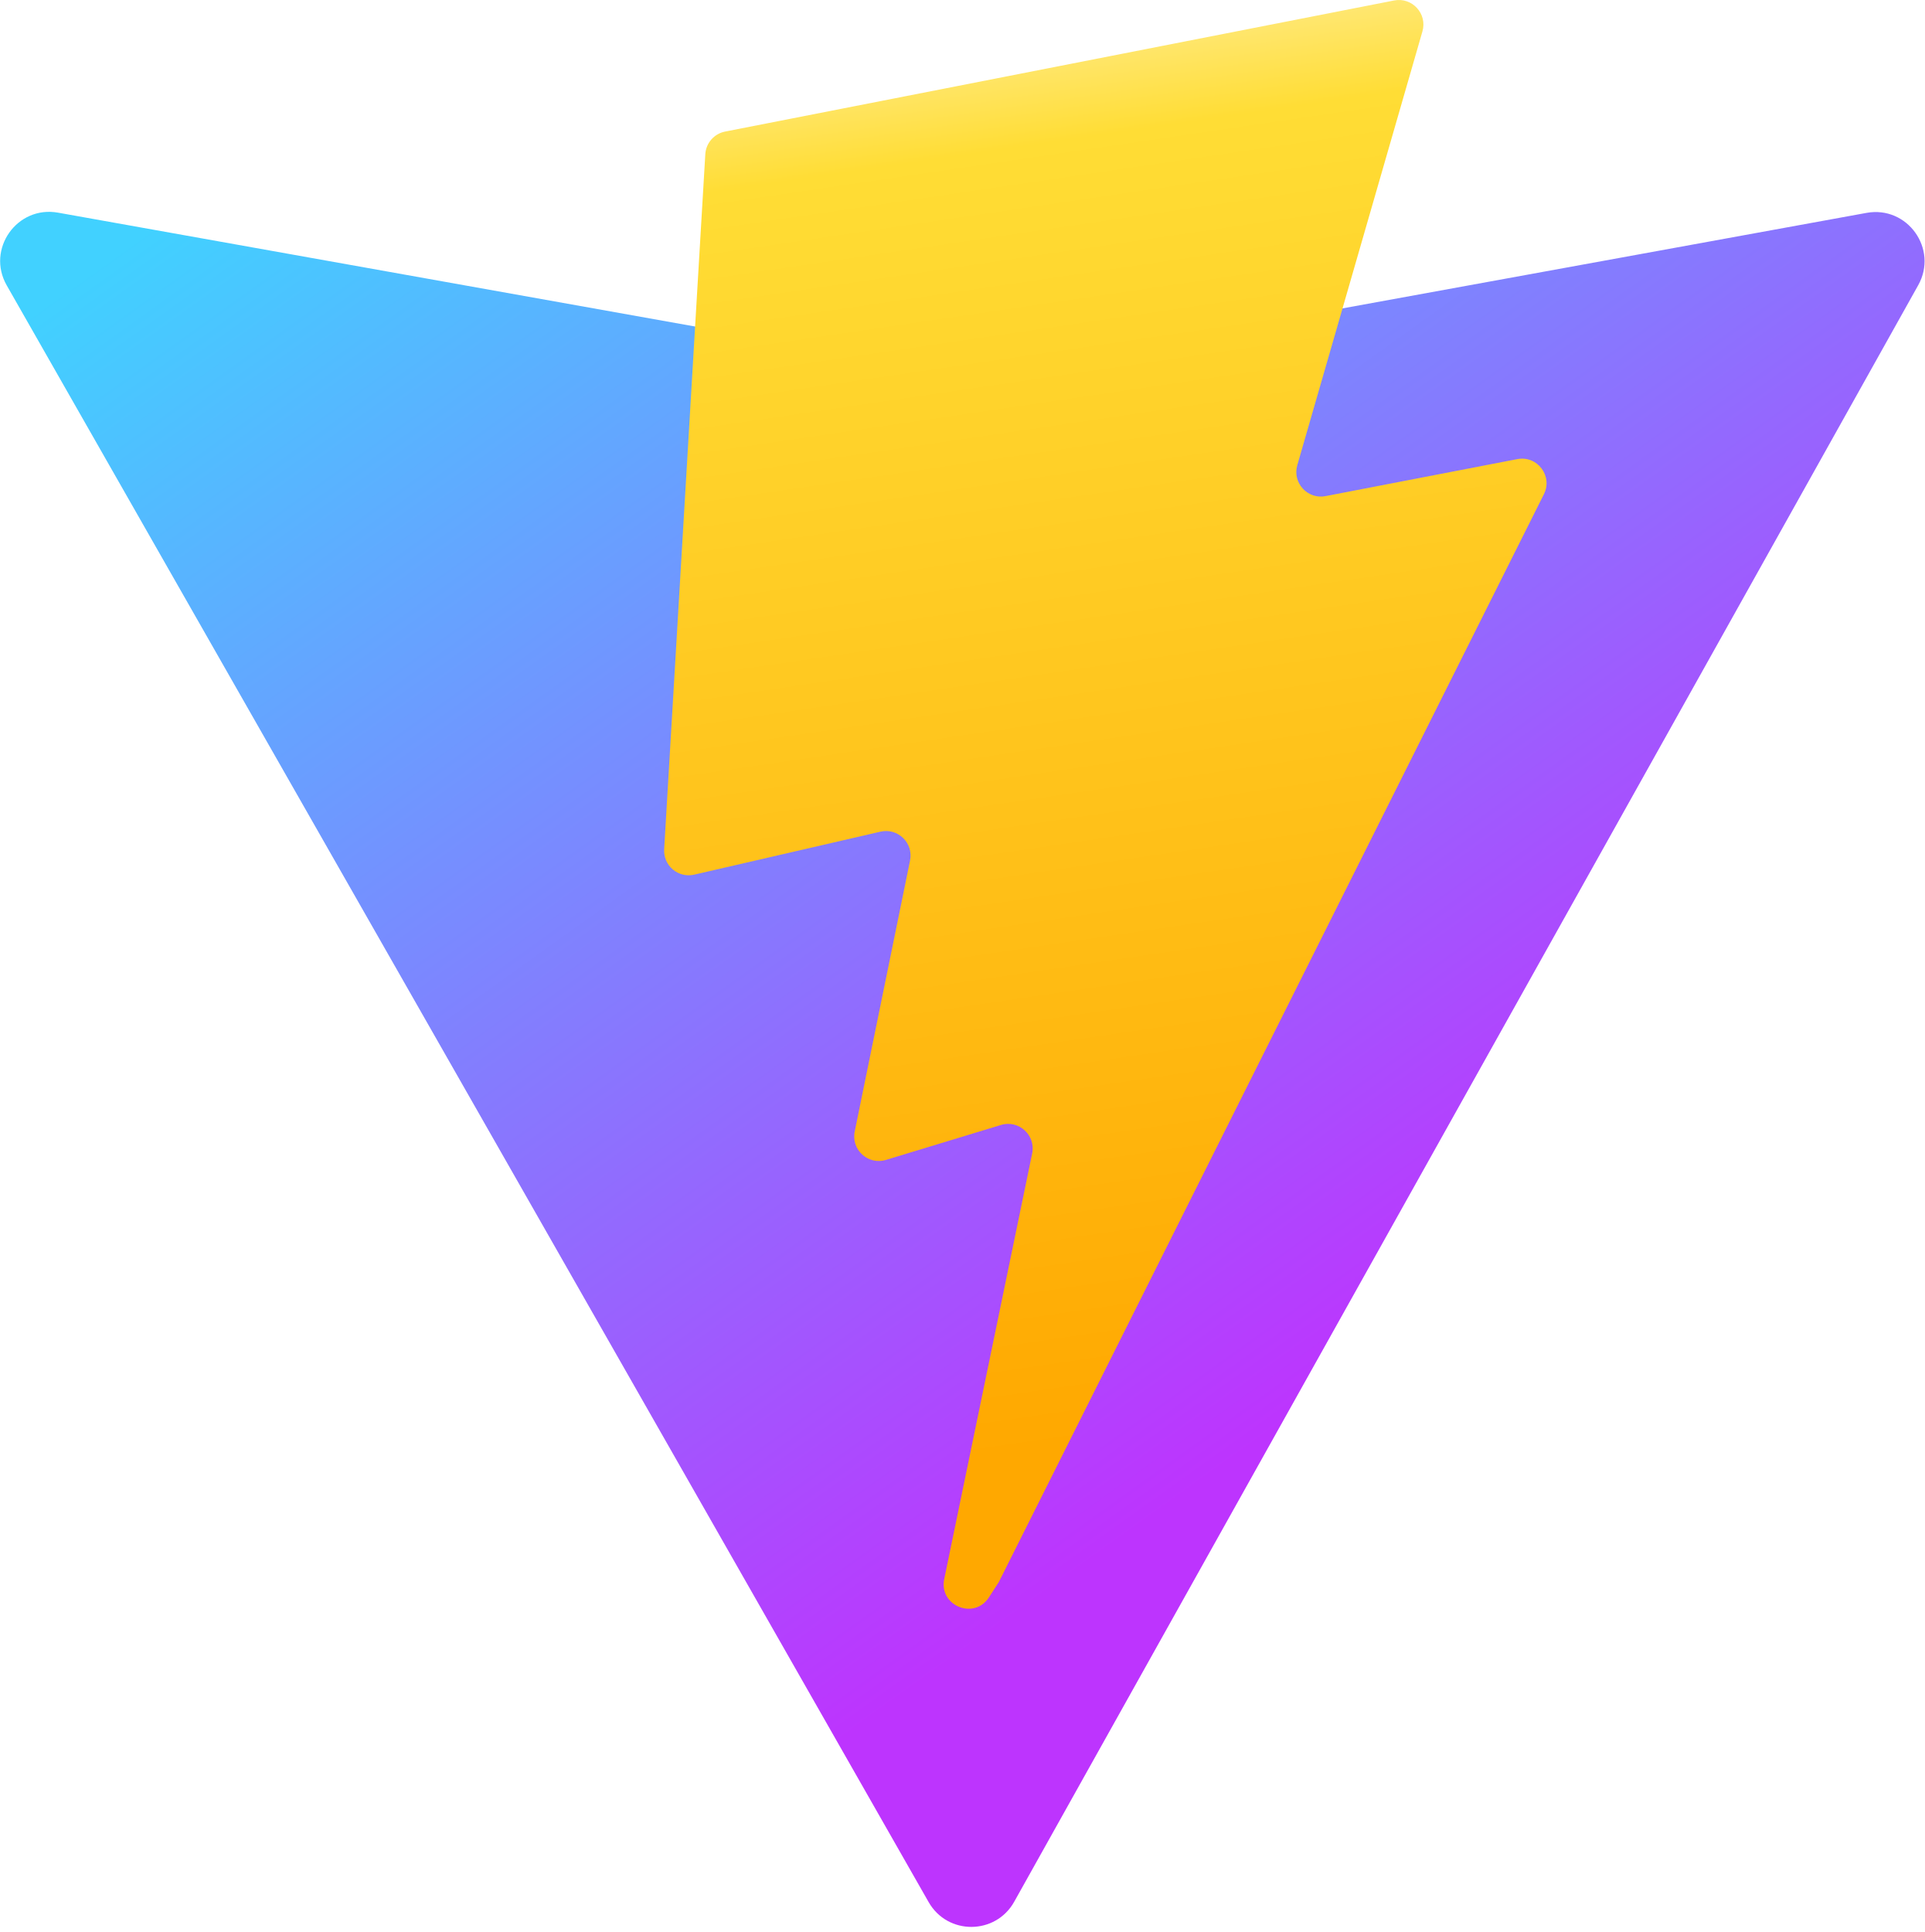
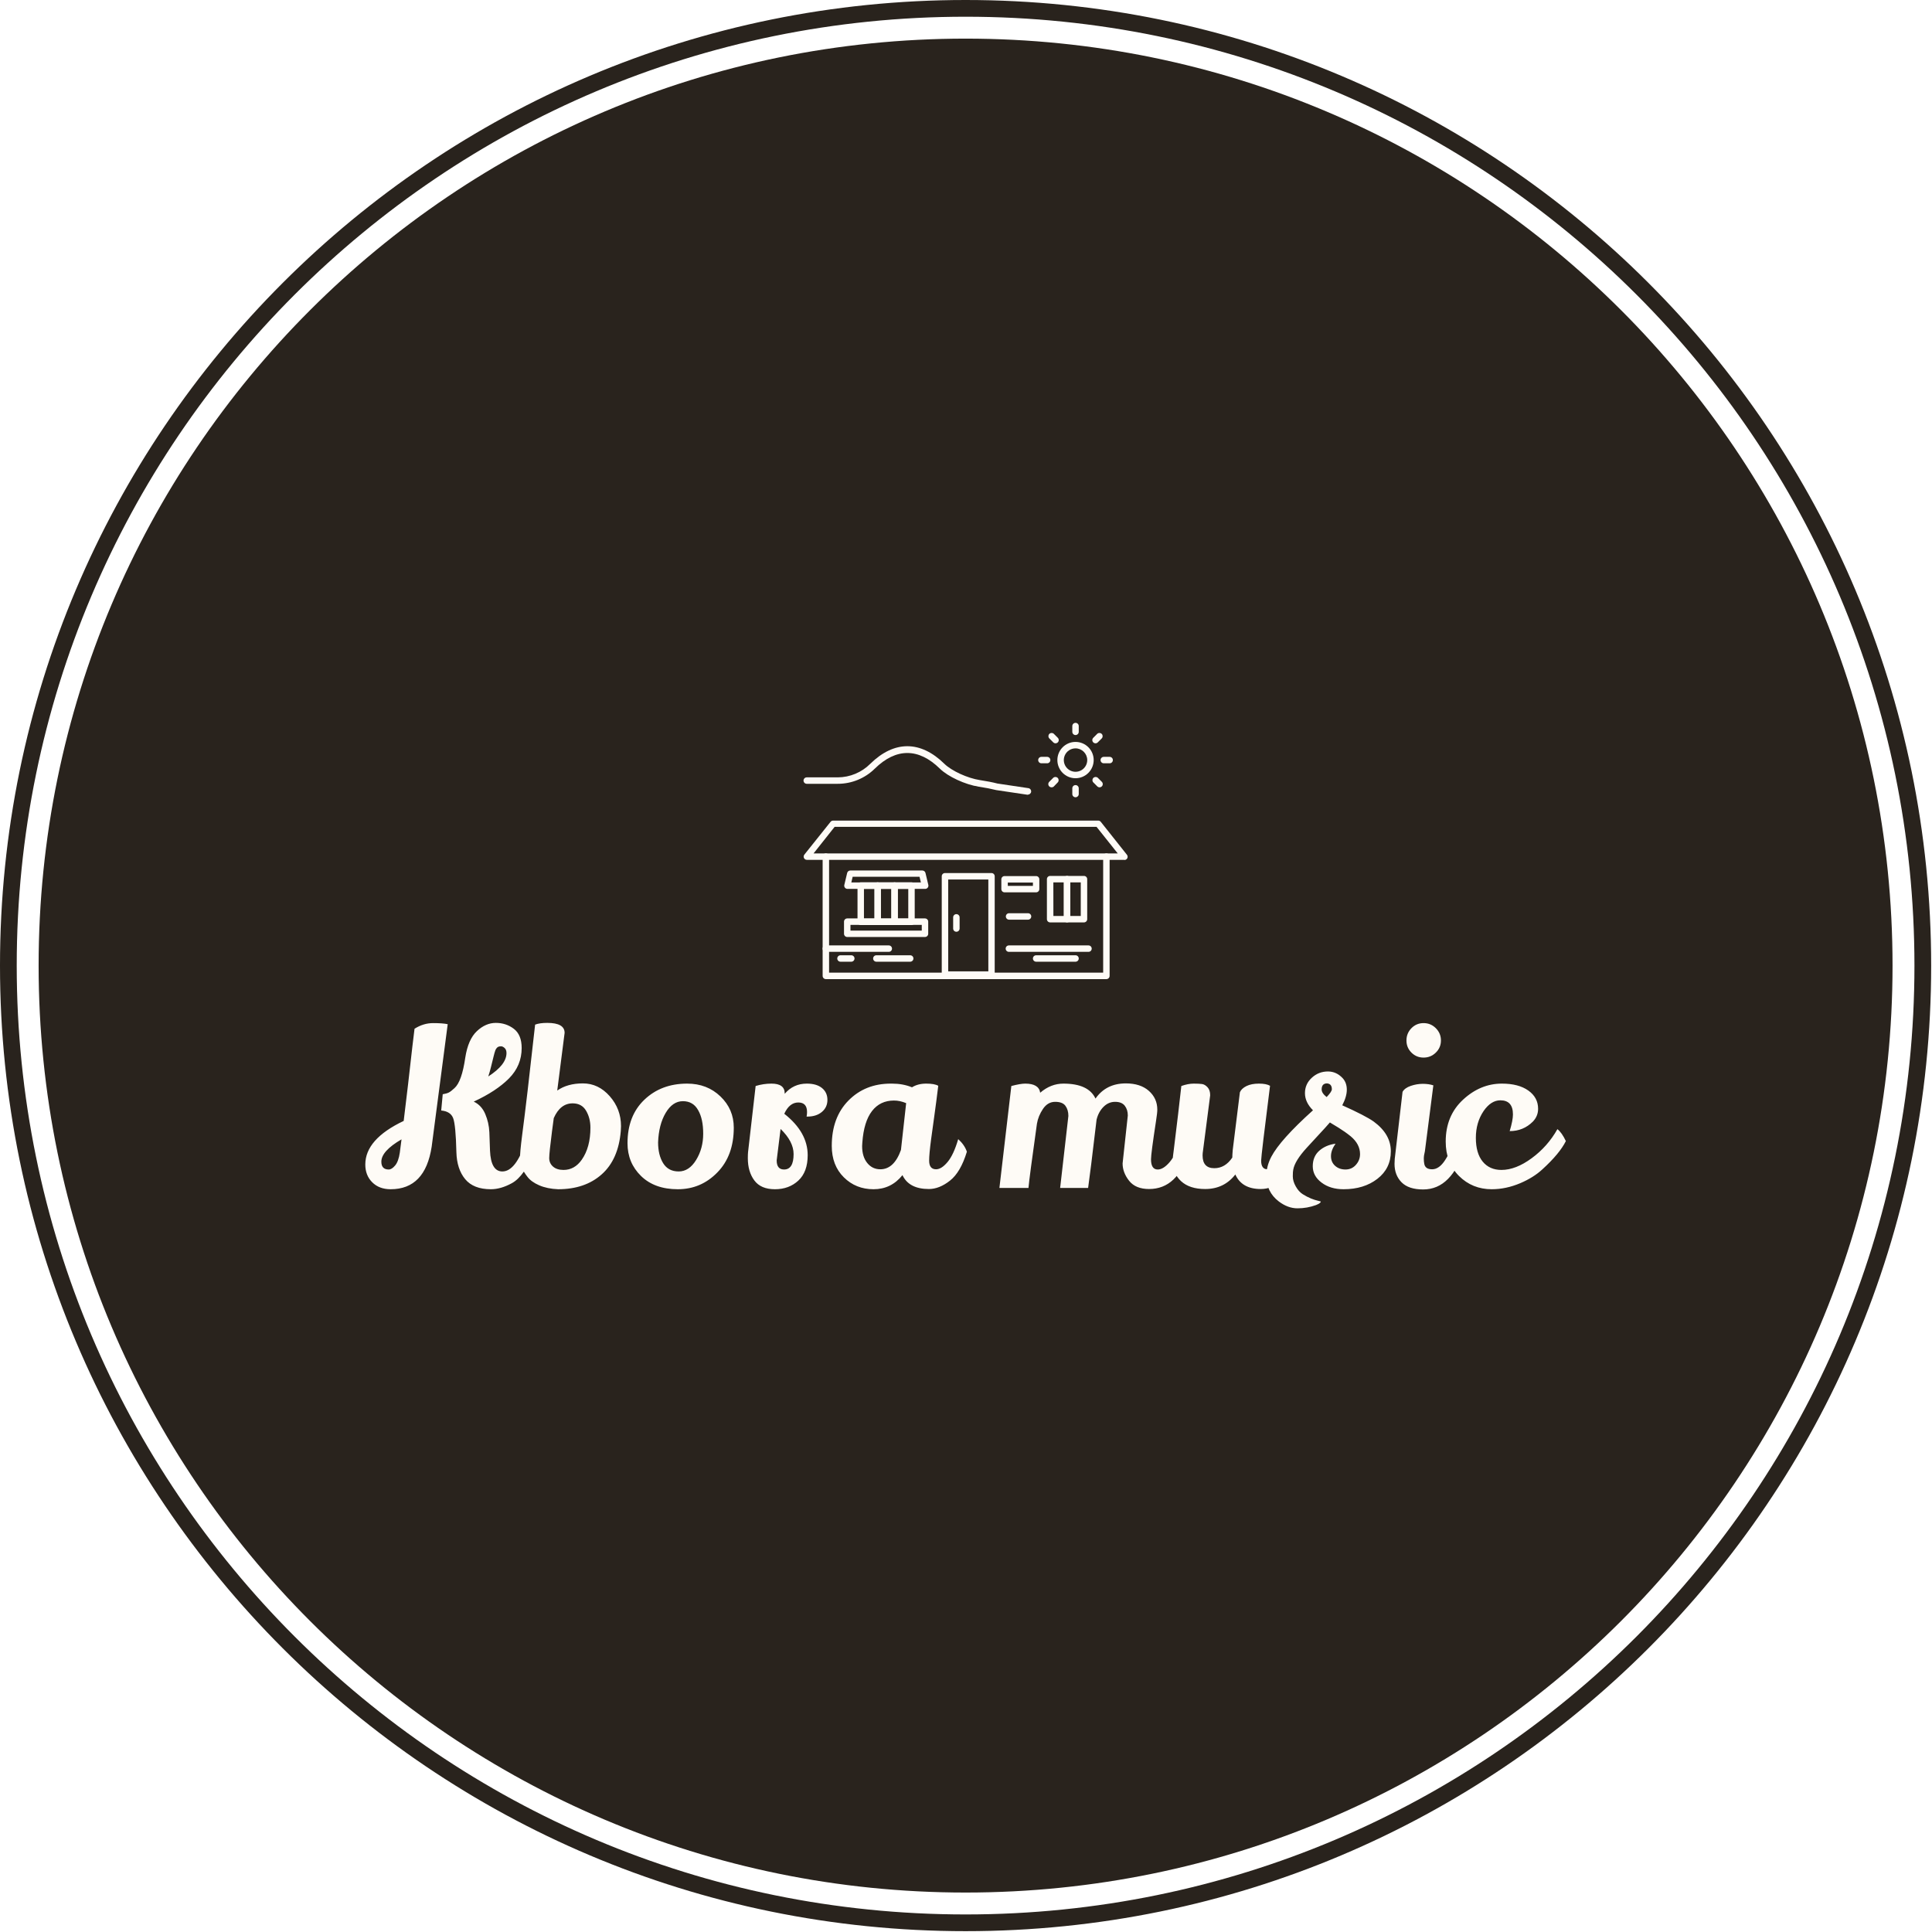
- <svg xmlns="http://www.w3.org/2000/svg" aria-hidden="true" role="img" class="iconify iconify--logos" width="31.88" height="32" preserveAspectRatio="xMidYMid meet" viewBox="0 0 256 257">
-   <defs>
-     <linearGradient id="IconifyId1813088fe1fbc01fb466" x1="-.828%" x2="57.636%" y1="7.652%" y2="78.411%">
-       <stop offset="0%" stop-color="#41D1FF" />
-       <stop offset="100%" stop-color="#BD34FE" />
-     </linearGradient>
-     <linearGradient id="IconifyId1813088fe1fbc01fb467" x1="43.376%" x2="50.316%" y1="2.242%" y2="89.03%">
-       <stop offset="0%" stop-color="#FFEA83" />
-       <stop offset="8.333%" stop-color="#FFDD35" />
-       <stop offset="100%" stop-color="#FFA800" />
-     </linearGradient>
-   </defs>
-   <path fill="url(#IconifyId1813088fe1fbc01fb466)" d="M255.153 37.938L134.897 252.976c-2.483 4.44-8.862 4.466-11.382.048L.875 37.958c-2.746-4.814 1.371-10.646 6.827-9.67l120.385 21.517a6.537 6.537 0 0 0 2.322-.004l117.867-21.483c5.438-.991 9.574 4.796 6.877 9.62Z" />
-   <path fill="url(#IconifyId1813088fe1fbc01fb467)" d="M185.432.063L96.44 17.501a3.268 3.268 0 0 0-2.634 3.014l-5.474 92.456a3.268 3.268 0 0 0 3.997 3.378l24.777-5.718c2.318-.535 4.413 1.507 3.936 3.838l-7.361 36.047c-.495 2.426 1.782 4.5 4.151 3.78l15.304-4.649c2.372-.72 4.652 1.36 4.15 3.788l-11.698 56.621c-.732 3.542 3.979 5.473 5.943 2.437l1.313-2.028l72.516-144.72c1.215-2.423-.88-5.186-3.54-4.672l-25.505 4.922c-2.396.462-4.435-1.77-3.759-4.114l16.646-57.705c.677-2.35-1.37-4.583-3.769-4.113Z" />
+ <svg xmlns="http://www.w3.org/2000/svg" version="1.1" width="1500" height="1500" viewBox="0 0 1500 1500">
+   <g transform="matrix(1,0,0,1,-0.3236152,-0.3236152)">
+     <svg viewBox="0 0 343 343" data-background-color="#fefbf6" preserveAspectRatio="xMidYMid meet" height="1500" width="1500">
+       <g id="tight-bounds" transform="matrix(1,0,0,1,0.074,0.074)">
+         <svg viewBox="0 0 342.852 342.852" height="342.852" width="342.852">
+           <g>
+             <svg />
+           </g>
+           <g>
+             <svg viewBox="0 0 342.852 342.852" height="342.852" width="342.852">
+               <g>
+                 <path d="M0 171.426c0-94.676 76.75-171.426 171.426-171.426 94.676 0 171.426 76.75 171.426 171.426 0 94.676-76.75 171.426-171.426 171.426-94.676 0-171.426-76.75-171.426-171.426zM171.426 339.883c93.036 0 168.457-75.421 168.457-168.457 0-93.036-75.421-168.457-168.457-168.457-93.036 0-168.457 75.421-168.457 168.457 0 93.036 75.421 168.457 168.457 168.457z" data-fill-palette-color="tertiary" fill="#29231d" stroke="transparent" />
+                 <ellipse rx="164.569" ry="164.569" cx="171.426" cy="171.426" fill="#29231d" stroke="transparent" stroke-width="0" fill-opacity="1" data-fill-palette-color="tertiary" />
+               </g>
+               <g transform="matrix(1,0,0,1,64.84656,128.331)">
+                 <svg viewBox="0 0 213.158 86.19" height="86.19" width="213.158">
+                   <g>
+                     <svg viewBox="0 0 213.158 86.19" height="86.19" width="213.158">
+                       <g>
+                         <svg viewBox="0 0 213.158 86.19" height="86.19" width="213.158">
+                           <g transform="matrix(1,0,0,1,0,53.26862)">
+                             <svg viewBox="0 0 213.158 32.921" height="32.921" width="213.158">
+                               <g id="textblocktransform">
+                                 <svg viewBox="0 0 213.158 32.921" height="32.921" width="213.158" id="textblock">
+                                   <g>
+                                     <svg viewBox="0 0 213.158 32.921" height="32.921" width="213.158">
+                                       <g transform="matrix(1,0,0,1,0,0)">
+                                         <svg width="213.158" viewBox="0.25 -38.05 276.78 42.75" height="32.921" data-palette-color="#fefbf6">
+                                           <path d="M37.25-10.75L37.25-10.75 38.85-8.3Q38.1-5.6 36.8-3.75 35.5-1.9 34.05-1.1L34.05-1.1Q31.5 0.3 29.2 0.3L29.2 0.3Q25.2 0.3 23.28-2.02 21.35-4.35 21.25-8.25L21.25-8.25Q21.1-14.55 20.5-16.1 19.9-17.65 17.75-17.85L17.75-17.85 18.1-21.6Q19-21.75 19.5-22 20-22.25 20.8-23L20.8-23Q22.5-24.5 23.3-30.05L23.3-30.05Q23.95-34.25 25.98-36.15 28-38.05 30.35-38.05 32.7-38.05 34.5-36.68 36.3-35.3 36.3-32.25L36.3-32.25Q36.3-28.2 33.38-25.25 30.45-22.3 25.25-19.9L25.25-19.9Q27.05-19.05 27.9-17.05 28.75-15.05 28.85-12.85 28.95-10.65 29-8.6L29-8.6Q29.2-3.8 31.85-3.8L31.85-3.8Q34.95-3.8 37.25-10.75ZM6.1 0.3L6.1 0.3Q3.45 0.3 1.85-1.3 0.25-2.9 0.25-5.4L0.25-5.4Q0.25-11.25 9.1-15.45L9.1-15.45Q9.45-18.4 10.1-23.8L10.1-23.8Q11.35-34.9 11.6-36.7L11.6-36.7Q13.65-38 15.88-38 18.1-38 19.25-37.75L19.25-37.75 15.55-9.5Q14.05 0.3 6.1 0.3ZM32.8-31.1Q32.8-31.85 32.38-32.25 31.95-32.65 31.55-32.65 31.15-32.65 30.93-32.55 30.7-32.45 30.53-32.23 30.35-32 30.25-31.78 30.15-31.55 30.03-31.1 29.9-30.65 29.83-30.33 29.75-30 29.6-29.4 29.45-28.8 29.2-27.78 28.95-26.75 28.6-25.7L28.6-25.7Q32.8-28.4 32.8-31.1L32.8-31.1ZM3.95-6.05L3.95-6.05Q3.95-4.25 5.65-4.25L5.65-4.25Q6.35-4.25 7.13-5.18 7.9-6.1 8.2-8.1L8.2-8.1 8.6-11.2Q3.95-8.5 3.95-6.05ZM50.42-24.1Q54-24.1 56.6-21.15 59.2-18.2 59.2-14.25L59.2-14.25Q59.2-13.7 59.15-13.1L59.15-13.1Q58.6-6.55 54.75-3.13 50.9 0.3 44.7 0.3L44.7 0.3Q42.2 0.2 40.35-0.6 38.5-1.4 37.6-2.6L37.6-2.6Q35.9-4.8 35.9-6.53 35.9-8.25 36.4-12.1L36.4-12.1Q37.45-20 39.4-37.65L39.4-37.65Q40.45-38.05 42.2-38.05L42.2-38.05Q46.2-38.05 46.2-35.75L46.2-35.75 44.5-22.45Q46.85-24.1 50.42-24.1ZM42.65-6.88Q42.65-5.7 43.52-4.93 44.4-4.15 45.95-4.15L45.95-4.15Q48.5-4.15 50.15-6.5L50.15-6.5Q52.15-9.35 52.15-13.9L52.15-13.9Q52.15-16.1 51.15-17.8 50.15-19.5 48.05-19.5L48.05-19.5Q45.2-19.5 43.7-16.1L43.7-16.1 43.3-13.1Q42.65-8.05 42.65-6.88ZM74.45-24.05L74.45-24.05Q79.05-24.05 82.12-21.1 85.2-18.15 85.2-13.9L85.2-13.9Q85.2-7.45 81.42-3.58 77.65 0.3 72.3 0.3 66.95 0.3 63.82-2.75 60.7-5.8 60.7-10.3L60.7-10.3Q60.7-16.6 64.55-20.3L64.55-20.3Q68.45-24.05 74.45-24.05ZM73.47-20Q71.1-20 69.5-17.3 67.9-14.6 67.75-10.5L67.75-10.5Q67.75-7.6 68.92-5.7 70.1-3.8 72.5-3.8 74.9-3.8 76.52-6.45 78.15-9.1 78.15-12.5 78.15-15.9 77-17.9L77-17.9Q75.85-20 73.47-20ZM102.09-17.5L102.09-17.5Q102.09-19.7 100.07-19.7 98.04-19.7 96.84-17.1L96.84-17.1Q102.24-12.85 102.24-7.55L102.24-7.55Q102.24-3.7 100.09-1.7 97.94 0.3 94.69 0.3 91.44 0.3 89.94-1.73 88.44-3.75 88.44-6.85L88.44-6.85Q88.44-7.8 88.49-8.25L88.49-8.25 90.24-23.5Q92.04-24.05 93.89-24.05L93.89-24.05Q96.94-24.05 96.94-21.8L96.94-21.8 96.94-21.7Q98.94-24.05 102.04-24.05L102.04-24.05Q104.29-24.05 105.54-23.03 106.79-22 106.79-20.3 106.79-18.6 105.52-17.53 104.24-16.45 102.19-16.45L102.19-16.45Q102.09-16.45 101.99-16.45L101.99-16.45Q102.09-17 102.09-17.5ZM98.99-7.8Q98.99-10.7 95.99-13.6L95.99-13.6Q95.09-6.4 95.09-6.35L95.09-6.35Q95.09-4.25 96.79-4.25L96.79-4.25Q98.99-4.25 98.99-7.8L98.99-7.8ZM130.19 0.25L130.19 0.25Q125.59 0.25 124.09-2.95L124.09-2.95Q121.49 0.3 117.42 0.3 113.34 0.3 110.57-2.45 107.79-5.2 107.79-9.7L107.79-9.7Q107.79-16.25 111.64-20.15 115.49-24.05 121.39-24.05L121.39-24.05Q121.54-24.05 121.69-24.05L121.69-24.05Q124.19-24.05 126.29-23.2L126.29-23.2Q127.64-24.05 129.57-24.05 131.49-24.05 132.34-23.55L132.34-23.55Q131.89-19.85 131.39-16.28 130.89-12.7 130.69-11.2L130.69-11.2Q130.24-7.8 130.24-6.3L130.24-6.3Q130.24-4.3 131.84-4.3L131.84-4.3Q133.09-4.3 134.49-5.98 135.89-7.65 136.94-11.25L136.94-11.25Q138.39-9.95 138.94-8.35L138.94-8.35Q137.49-3.6 135.04-1.68 132.59 0.25 130.19 0.25ZM122.14-20.15L122.14-20.15Q118.94-20.15 117.07-17.73 115.19-15.3 114.84-10.5L114.84-10.5Q114.79-10.05 114.79-9.65L114.79-9.65Q114.79-7.2 115.97-5.75 117.14-4.3 118.99-4.3L118.99-4.3Q122.14-4.3 123.74-8.75L123.74-8.75 124.94-19.55Q123.49-20.15 122.14-20.15ZM166.89 0L160.44 0 162.34-16.6Q162.34-18 161.66-18.93 160.99-19.85 159.29-19.85 157.59-19.85 156.49-18.23 155.39-16.6 155.09-14.8L155.09-14.8Q153.34-2.35 153.14 0L153.14 0 146.44 0 149.19-23.5Q151.29-24.05 152.39-24.05L152.39-24.05Q155.54-24.05 155.84-21.95L155.84-21.95Q158.29-24.05 161.19-24.05L161.19-24.05Q166.99-24.05 168.59-20.6L168.59-20.6Q171.04-24.1 175.59-24.1L175.59-24.1Q178.94-24.1 180.89-22.38 182.84-20.65 182.84-18.05L182.84-18.05Q182.84-17.3 182.54-15.4L182.54-15.4Q181.39-7.9 181.39-6.6L181.39-6.6Q181.39-4.25 182.94-4.25L182.94-4.25Q184.24-4.25 185.71-5.98 187.19-7.7 188.09-11.3L188.09-11.3Q189.79-9.5 190.14-8.45L190.14-8.45Q187.54 0.25 180.94 0.25L180.94 0.25Q177.84 0.25 176.34-1.65 174.84-3.55 174.84-5.65L174.84-5.65 176.04-16.7Q176.04-18.05 175.34-18.95 174.64-19.85 173.11-19.85 171.59-19.85 170.44-18.7 169.29-17.55 168.84-15.75L168.84-15.75Q167.34-3.05 166.89 0L166.89 0ZM208.83-23.55L208.83-23.55Q206.78-7.35 206.78-6.3L206.78-6.3Q206.78-4.3 208.23-4.3L208.23-4.3Q209.53-4.3 211.06-6.08 212.58-7.85 213.48-11.4L213.48-11.4Q215.13-9.6 215.48-8.6L215.48-8.6Q214.33-3.75 211.83-1.75 209.33 0.25 206.68 0.25L206.68 0.25Q202.33 0.25 200.83-3.1L200.83-3.1Q198.23 0.25 193.88 0.25L193.88 0.25Q190.28 0.25 188.33-1.55 186.38-3.35 186.38-6.25L186.38-6.25Q186.38-6.95 186.63-8.7L186.63-8.7Q187.78-18 188.38-23.5L188.38-23.5Q189.93-24.05 191.23-24.05 192.53-24.05 193.18-23.95 193.83-23.85 194.43-23.2 195.03-22.55 195.03-21.35L195.03-21.35 193.38-8.6Q193.28-8 193.28-7.5L193.28-7.5Q193.28-4.55 195.98-4.55L195.98-4.55Q198.48-4.55 200.13-7L200.13-7Q200.13-7.55 200.23-8.75L200.23-8.75 201.88-22.05Q202.23-22.9 203.38-23.48 204.53-24.05 206.26-24.05 207.98-24.05 208.83-23.55ZM232.73-15.3L232.73-15.3Q236.68-12.4 236.68-8.45 236.68-4.5 233.58-2.1 230.48 0.3 225.78 0.3L225.78 0.3Q222.73 0.3 220.71-1.23 218.68-2.75 218.68-5 218.68-7.25 220.18-8.58 221.68-9.9 223.93-10.2L223.93-10.2Q222.88-8.7 222.88-7.33 222.88-5.95 223.83-5.1L223.83-5.1Q224.78-4.25 226.23-4.25 227.68-4.25 228.63-5.33 229.58-6.4 229.58-7.8L229.58-7.8Q229.58-10.1 227.43-11.9L227.43-11.9Q226.13-12.95 224.63-13.88 223.13-14.8 223.03-14.85L223.03-14.85Q222.83-15 222.63-15.1L222.63-15.1Q221.73-14.05 220.03-12.23 218.33-10.4 217.33-9.3L217.33-9.3Q214.53-6.25 214.18-4.2L214.18-4.2Q214.08-3.8 214.08-2.68 214.08-1.55 214.76-0.35 215.43 0.85 216.38 1.45 217.33 2.05 218.26 2.43 219.18 2.8 219.86 2.95 220.53 3.1 220.53 3.15L220.53 3.15Q220.53 3.5 219.43 3.95L219.43 3.95Q217.38 4.7 215.16 4.7 212.93 4.7 210.83 3.1L210.83 3.1Q207.98 0.9 207.98-2.75L207.98-2.75Q207.98-5 209.13-7.2L209.13-7.2Q211.18-11.1 218.73-17.9L218.73-17.9Q216.88-19.75 216.88-21.85 216.88-23.95 218.46-25.4 220.03-26.85 222.18-26.85L222.18-26.85Q224.13-26.85 225.58-25.3L225.58-25.3Q226.53-24.25 226.53-22.65 226.53-21.05 225.48-19.05L225.48-19.05Q230.83-16.65 232.73-15.3ZM221.88-20.95L221.88-20.95Q223.08-22.2 223.08-22.75L223.08-22.75Q223.08-24 221.98-24.1L221.98-24.1Q220.73-24.1 220.73-22.7L220.73-22.7Q220.73-21.85 221.88-20.95ZM241.43-36.83Q242.58-38 244.23-38 245.88-38 247.05-36.83 248.23-35.65 248.23-34 248.23-32.35 247.05-31.2 245.88-30.05 244.23-30.05 242.58-30.05 241.43-31.2 240.28-32.35 240.28-34 240.28-35.65 241.43-36.83ZM239.38-22.15Q239.88-23.05 241.28-23.53 242.68-24 244.05-24 245.43-24 246.48-23.65L246.48-23.65Q244.53-8.6 244.53-8.45L244.53-8.45Q244.28-7.45 244.28-6.78 244.28-6.1 244.38-5.6L244.38-5.6Q244.58-4.3 246.2-4.3 247.83-4.3 249.2-6.43 250.58-8.55 251.28-11.25L251.28-11.25Q251.63-11.05 252.38-10.05 253.13-9.05 253.28-8.55L253.28-8.55Q252.28-4.55 249.88-2.1L249.88-2.1Q247.48 0.35 244.13 0.35 240.78 0.35 239.15-1.3 237.53-2.95 237.53-5.55L237.53-5.55Q237.53-6.1 237.58-6.7L237.58-6.7 239.38-22.15ZM264.83-16.95L264.83-16.95Q264.83-20.2 261.93-20.2L261.93-20.2Q259.78-20.2 258.08-17.75L258.08-17.75Q256.28-15.1 256.28-11.55 256.28-8 257.85-6.08 259.43-4.15 262.18-4.15L262.18-4.15Q265.48-4.15 269.15-6.85 272.83-9.55 275.08-13.55L275.08-13.55Q276.08-12.8 277.03-10.8L277.03-10.8Q275.58-7.9 271.63-4.3L271.63-4.3Q269.58-2.4 266.53-1.1L266.53-1.1Q263.23 0.3 259.93 0.3L259.93 0.3Q255.48 0.3 252.4-2.75 249.33-5.8 249.33-10.7L249.33-10.7Q249.33-16.65 253.33-20.35 257.33-24.05 262.28-24.05L262.28-24.05Q266.13-24.05 268.38-22.45 270.63-20.85 270.63-18.25L270.63-18.25Q270.63-16.55 269.43-15.3L269.43-15.3Q267.23-13.1 264.08-13.1L264.08-13.1Q264.83-15.6 264.83-16.95Z" opacity="1" transform="matrix(1,0,0,1,0,0)" fill="#fefbf6" class="wordmark-text-0" data-fill-palette-color="quaternary" id="text-0" />
+                                         </svg>
+                                       </g>
+                                     </svg>
+                                   </g>
+                                 </svg>
+                               </g>
+                             </svg>
+                           </g>
+                           <g transform="matrix(1,0,0,1,77.80874,0)">
+                             <svg viewBox="0 0 57.541 45.497" height="45.497" width="57.541">
+                               <g>
+                                 <svg viewBox="7.25 16.2 85.495 67.6" x="0" y="0" height="45.497" width="57.541" class="icon-icon-0" data-fill-palette-color="quaternary" id="icon-0">
+                                   <path class="a" d="M87.14 83.8h-74a0.85 0.85 0 0 1-0.85-0.85V51.49a0.85 0.85 0 1 1 1.7 0V82.1H86.29V51.49a0.85 0.85 0 1 1 1.7 0V82.95A0.85 0.85 0 0 1 87.14 83.8Z" fill="#fefbf6" data-fill-palette-color="quaternary" />
+                                   <path class="a" d="M91.9 52.34H8.1A0.85 0.85 0 0 1 7.44 51l6.94-8.69a0.85 0.85 0 0 1 0.66-0.32H85a0.85 0.85 0 0 1 0.66 0.32L92.56 51a0.85 0.85 0 0 1-0.66 1.38Zm-82-1.7H90.13l-5.58-7H15.45Z" fill="#fefbf6" data-fill-palette-color="quaternary" />
+                                   <path class="a" d="M39.29 60H18.78A0.85 0.85 0 0 1 18 59l0.76-3.2a0.85 0.85 0 0 1 0.83-0.65h19a0.85 0.85 0 0 1 0.83 0.65l0.76 3.2a0.85 0.85 0 0 1-0.83 1Zm-19.43-1.7H38.21l-0.36-1.5H20.21Z" fill="#fefbf6" data-fill-palette-color="quaternary" />
+                                   <path class="a" d="M39.29 72.69H18.78a0.85 0.85 0 0 1-0.85-0.85v-3.2a0.85 0.85 0 0 1 0.85-0.85H39.29a0.85 0.85 0 0 1 0.85 0.85v3.2A0.85 0.85 0 0 1 39.29 72.69ZM19.63 71H38.44v-1.5H19.63Z" fill="#fefbf6" data-fill-palette-color="quaternary" />
+                                   <path class="a" d="M26.8 69.54H22.34a0.85 0.85 0 0 1-0.85-0.85V59.12a0.85 0.85 0 0 1 0.85-0.85H26.8a0.85 0.85 0 0 1 0.85 0.85v9.57A0.85 0.85 0 0 1 26.8 69.54Zm-3.61-1.7H26V60H23.19Z" fill="#fefbf6" data-fill-palette-color="quaternary" />
+                                   <path class="a" d="M31.27 69.54H26.8a0.85 0.85 0 0 1-0.85-0.85V59.12a0.85 0.85 0 0 1 0.85-0.85h4.46a0.85 0.85 0 0 1 0.85 0.85v9.57A0.85 0.85 0 0 1 31.27 69.54Zm-3.61-1.7h2.76V60H27.65Z" fill="#fefbf6" data-fill-palette-color="quaternary" />
+                                   <path class="a" d="M35.73 69.54H31.27a0.85 0.85 0 0 1-0.85-0.85V59.12a0.85 0.85 0 0 1 0.85-0.85h4.46a0.85 0.85 0 0 1 0.85 0.85v9.57A0.85 0.85 0 0 1 35.73 69.54Zm-3.61-1.7h2.76V60H32.12Z" fill="#fefbf6" data-fill-palette-color="quaternary" />
+                                   <path class="a" d="M76.77 68.84H72.3a0.85 0.85 0 0 1-0.85-0.85V57.43a0.85 0.85 0 0 1 0.85-0.85h4.46a0.85 0.85 0 0 1 0.85 0.85V68A0.85 0.85 0 0 1 76.77 68.84Zm-3.61-1.7h2.76V58.28H73.15Z" fill="#fefbf6" data-fill-palette-color="quaternary" />
+                                   <path class="a" d="M81.23 68.84H76.77a0.85 0.85 0 0 1-0.85-0.85V57.43a0.85 0.85 0 0 1 0.85-0.85h4.46a0.85 0.85 0 0 1 0.85 0.85V68A0.85 0.85 0 0 1 81.23 68.84Zm-3.61-1.7h2.76V58.28H77.62Z" fill="#fefbf6" data-fill-palette-color="quaternary" />
+                                   <path class="a" d="M56.83 83.45H44.56a0.85 0.85 0 0 1-0.85-0.85V56.67a0.85 0.85 0 0 1 0.85-0.85H56.83a0.85 0.85 0 0 1 0.85 0.85V82.6A0.85 0.85 0 0 1 56.83 83.45Zm-11.41-1.7H56V57.52H45.41Z" fill="#fefbf6" data-fill-palette-color="quaternary" />
+                                   <path class="a" d="M68.61 60.91H60.28a0.85 0.85 0 0 1-0.85-0.85V57.47a0.85 0.85 0 0 1 0.85-0.85h8.32a0.85 0.85 0 0 1 0.85 0.85v2.59A0.85 0.85 0 0 1 68.61 60.91Zm-7.47-1.7h6.62v-0.89H61.13Z" fill="#fefbf6" data-fill-palette-color="quaternary" />
+                                   <path class="a" d="M82.42 76.61h-21a0.85 0.85 0 0 1 0-1.7h21a0.85 0.85 0 1 1 0 1.7Z" fill="#fefbf6" data-fill-palette-color="quaternary" />
+                                   <path class="a" d="M79 79.21H68.61a0.85 0.85 0 1 1 0-1.7H79a0.85 0.85 0 1 1 0 1.7Z" fill="#fefbf6" data-fill-palette-color="quaternary" />
+                                   <path class="a" d="M66.47 68.12h-5a0.85 0.85 0 0 1 0-1.7h5a0.85 0.85 0 0 1 0 1.7Z" fill="#fefbf6" data-fill-palette-color="quaternary" />
+                                   <path class="a" d="M47.57 71.31a0.85 0.85 0 0 1-0.85-0.85V67.51a0.85 0.85 0 0 1 1.7 0v2.95A0.85 0.85 0 0 1 47.57 71.31Z" fill="#fefbf6" data-fill-palette-color="quaternary" />
+                                   <path class="a" d="M29.74 76.61H13.13a0.85 0.85 0 1 1 0-1.7H29.74a0.85 0.85 0 1 1 0 1.7Z" fill="#fefbf6" data-fill-palette-color="quaternary" />
+                                   <path class="a" d="M35.38 79.21H26.46a0.85 0.85 0 1 1 0-1.7h8.93a0.85 0.85 0 1 1 0 1.7Z" fill="#fefbf6" data-fill-palette-color="quaternary" />
+                                   <path class="a" d="M19.82 79.21H17a0.85 0.85 0 0 1 0-1.7h2.85a0.85 0.85 0 1 1 0 1.7Z" fill="#fefbf6" data-fill-palette-color="quaternary" />
+                                   <path class="a" d="M66.47 35.17h-0.13l-8.25-1.23c-1.36-0.34-2.74-0.61-4.57-0.89-3.62-0.56-8.15-2.65-10.31-4.77-5.61-5.5-11.55-5.5-17.16 0a13.88 13.88 0 0 1-9.77 4H8.1a0.85 0.85 0 1 1 0-1.7h8.18A12.19 12.19 0 0 0 24.86 27c6.3-6.18 13.24-6.18 19.54 0 1.91 1.87 6.11 3.8 9.37 4.3 1.88 0.29 3.31 0.57 4.64 0.91l8.17 1.22a0.85 0.85 0 0 1-0.12 1.69Z" fill="#fefbf6" data-fill-palette-color="quaternary" />
+                                   <path class="a" d="M79 30.81A4.79 4.79 0 1 1 83.79 26 4.8 4.8 0 0 1 79 30.81Zm0-7.88A3.09 3.09 0 1 0 82.09 26 3.1 3.1 0 0 0 79 22.93Z" fill="#fefbf6" data-fill-palette-color="quaternary" />
+                                   <path class="a" d="M71.55 26.87H70a0.85 0.85 0 1 1 0-1.7h1.51a0.85 0.85 0 1 1 0 1.7Z" fill="#fefbf6" data-fill-palette-color="quaternary" />
+                                   <path class="a" d="M88 26.87H86.45a0.85 0.85 0 1 1 0-1.7H88a0.85 0.85 0 0 1 0 1.7Z" fill="#fefbf6" data-fill-palette-color="quaternary" />
+                                   <path class="a" d="M72.66 33.21a0.85 0.85 0 0 1-0.6-1.45l1.07-1.07a0.85 0.85 0 0 1 1.2 1.2L73.26 33A0.85 0.85 0 0 1 72.66 33.21Z" fill="#fefbf6" data-fill-palette-color="quaternary" />
+                                   <path class="a" d="M84.27 21.6a0.85 0.85 0 0 1-0.6-1.45l1.07-1.07a0.85 0.85 0 0 1 1.2 1.2l-1.07 1.07A0.85 0.85 0 0 1 84.27 21.6Z" fill="#fefbf6" data-fill-palette-color="quaternary" />
+                                   <path class="a" d="M85.34 33.21a0.85 0.85 0 0 1-0.6-0.25l-1.07-1.07a0.85 0.85 0 0 1 1.2-1.2l1.07 1.07a0.85 0.85 0 0 1-0.6 1.45Z" fill="#fefbf6" data-fill-palette-color="quaternary" />
+                                   <path class="a" d="M73.73 21.6a0.85 0.85 0 0 1-0.6-0.25l-1.07-1.07a0.85 0.85 0 0 1 1.2-1.2l1.07 1.07a0.85 0.85 0 0 1-0.6 1.45Z" fill="#fefbf6" data-fill-palette-color="quaternary" />
+                                   <path class="a" d="M79 35.83a0.85 0.85 0 0 1-0.85-0.85V33.47a0.85 0.85 0 0 1 1.7 0V35A0.85 0.85 0 0 1 79 35.83Z" fill="#fefbf6" data-fill-palette-color="quaternary" />
+                                   <path class="a" d="M79 19.42a0.85 0.85 0 0 1-0.85-0.85V17.05a0.85 0.85 0 0 1 1.7 0v1.51A0.85 0.85 0 0 1 79 19.42Z" fill="#fefbf6" data-fill-palette-color="quaternary" />
+                                 </svg>
+                               </g>
+                             </svg>
+                           </g>
+                           <g />
+                         </svg>
+                       </g>
+                     </svg>
+                   </g>
+                 </svg>
+               </g>
+             </svg>
+           </g>
+           <defs />
+         </svg>
+         <rect width="342.852" height="342.852" fill="none" stroke="none" visibility="hidden" />
+       </g>
+     </svg>
+   </g>
</svg>
